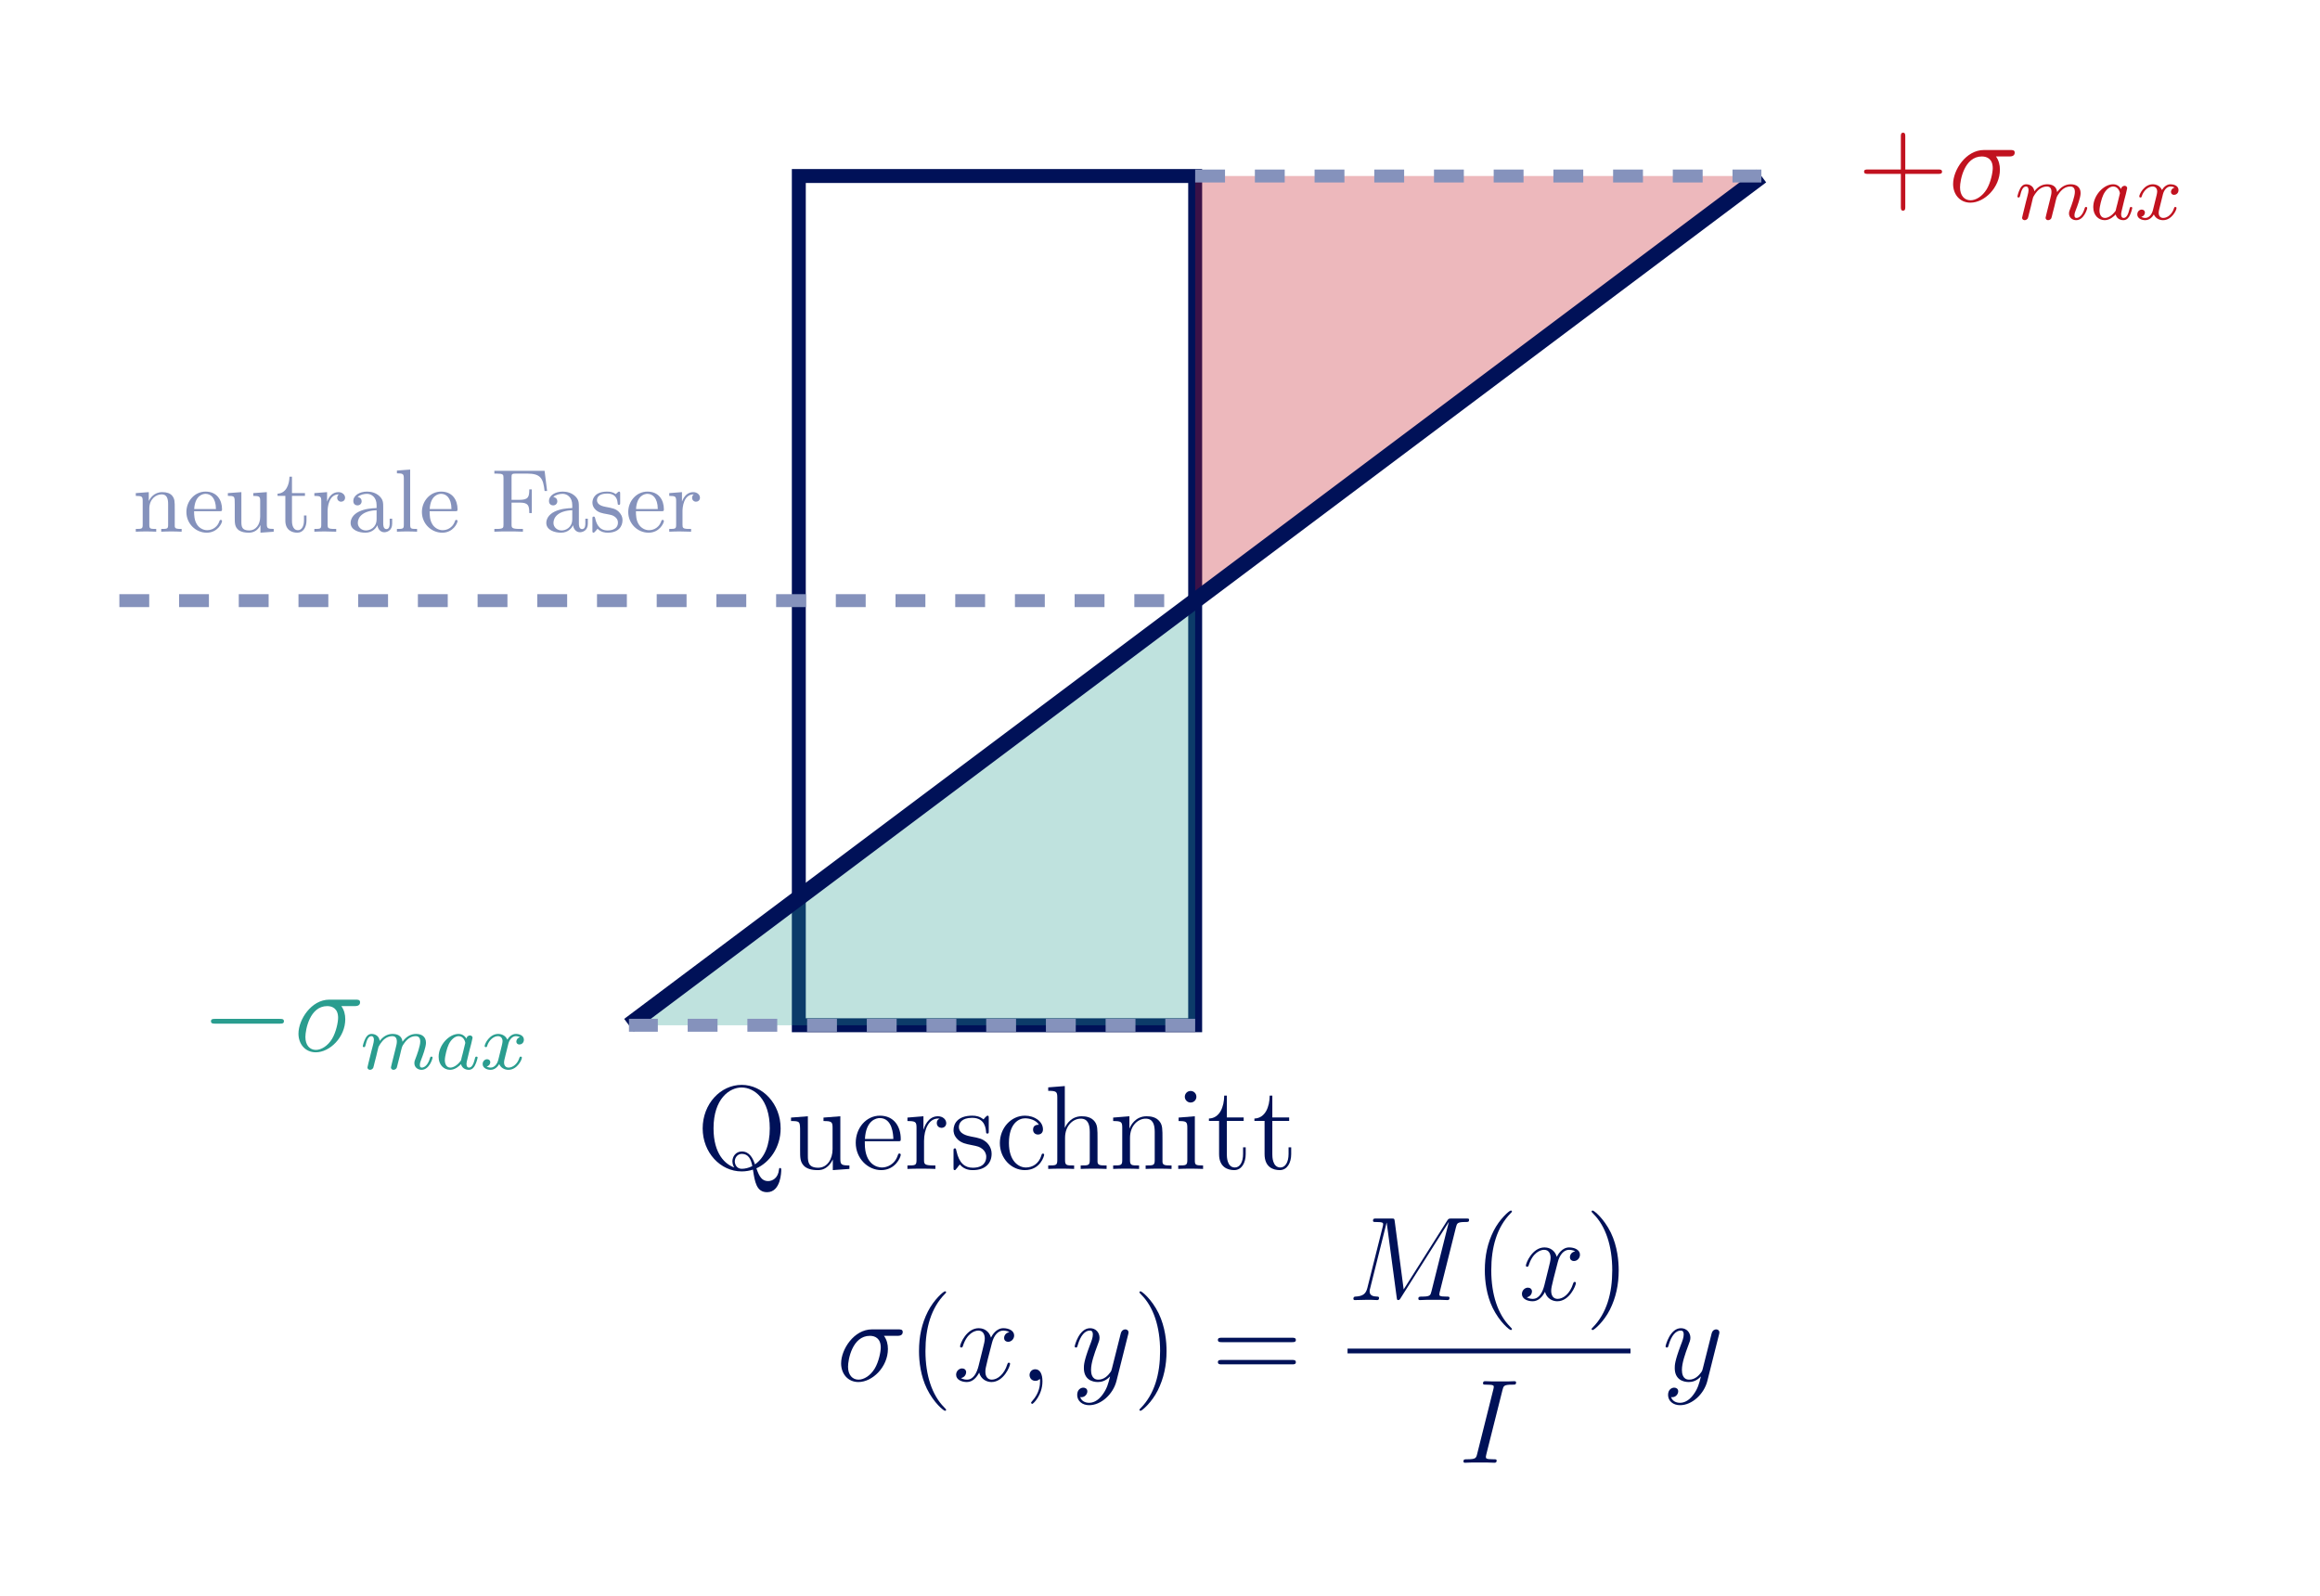
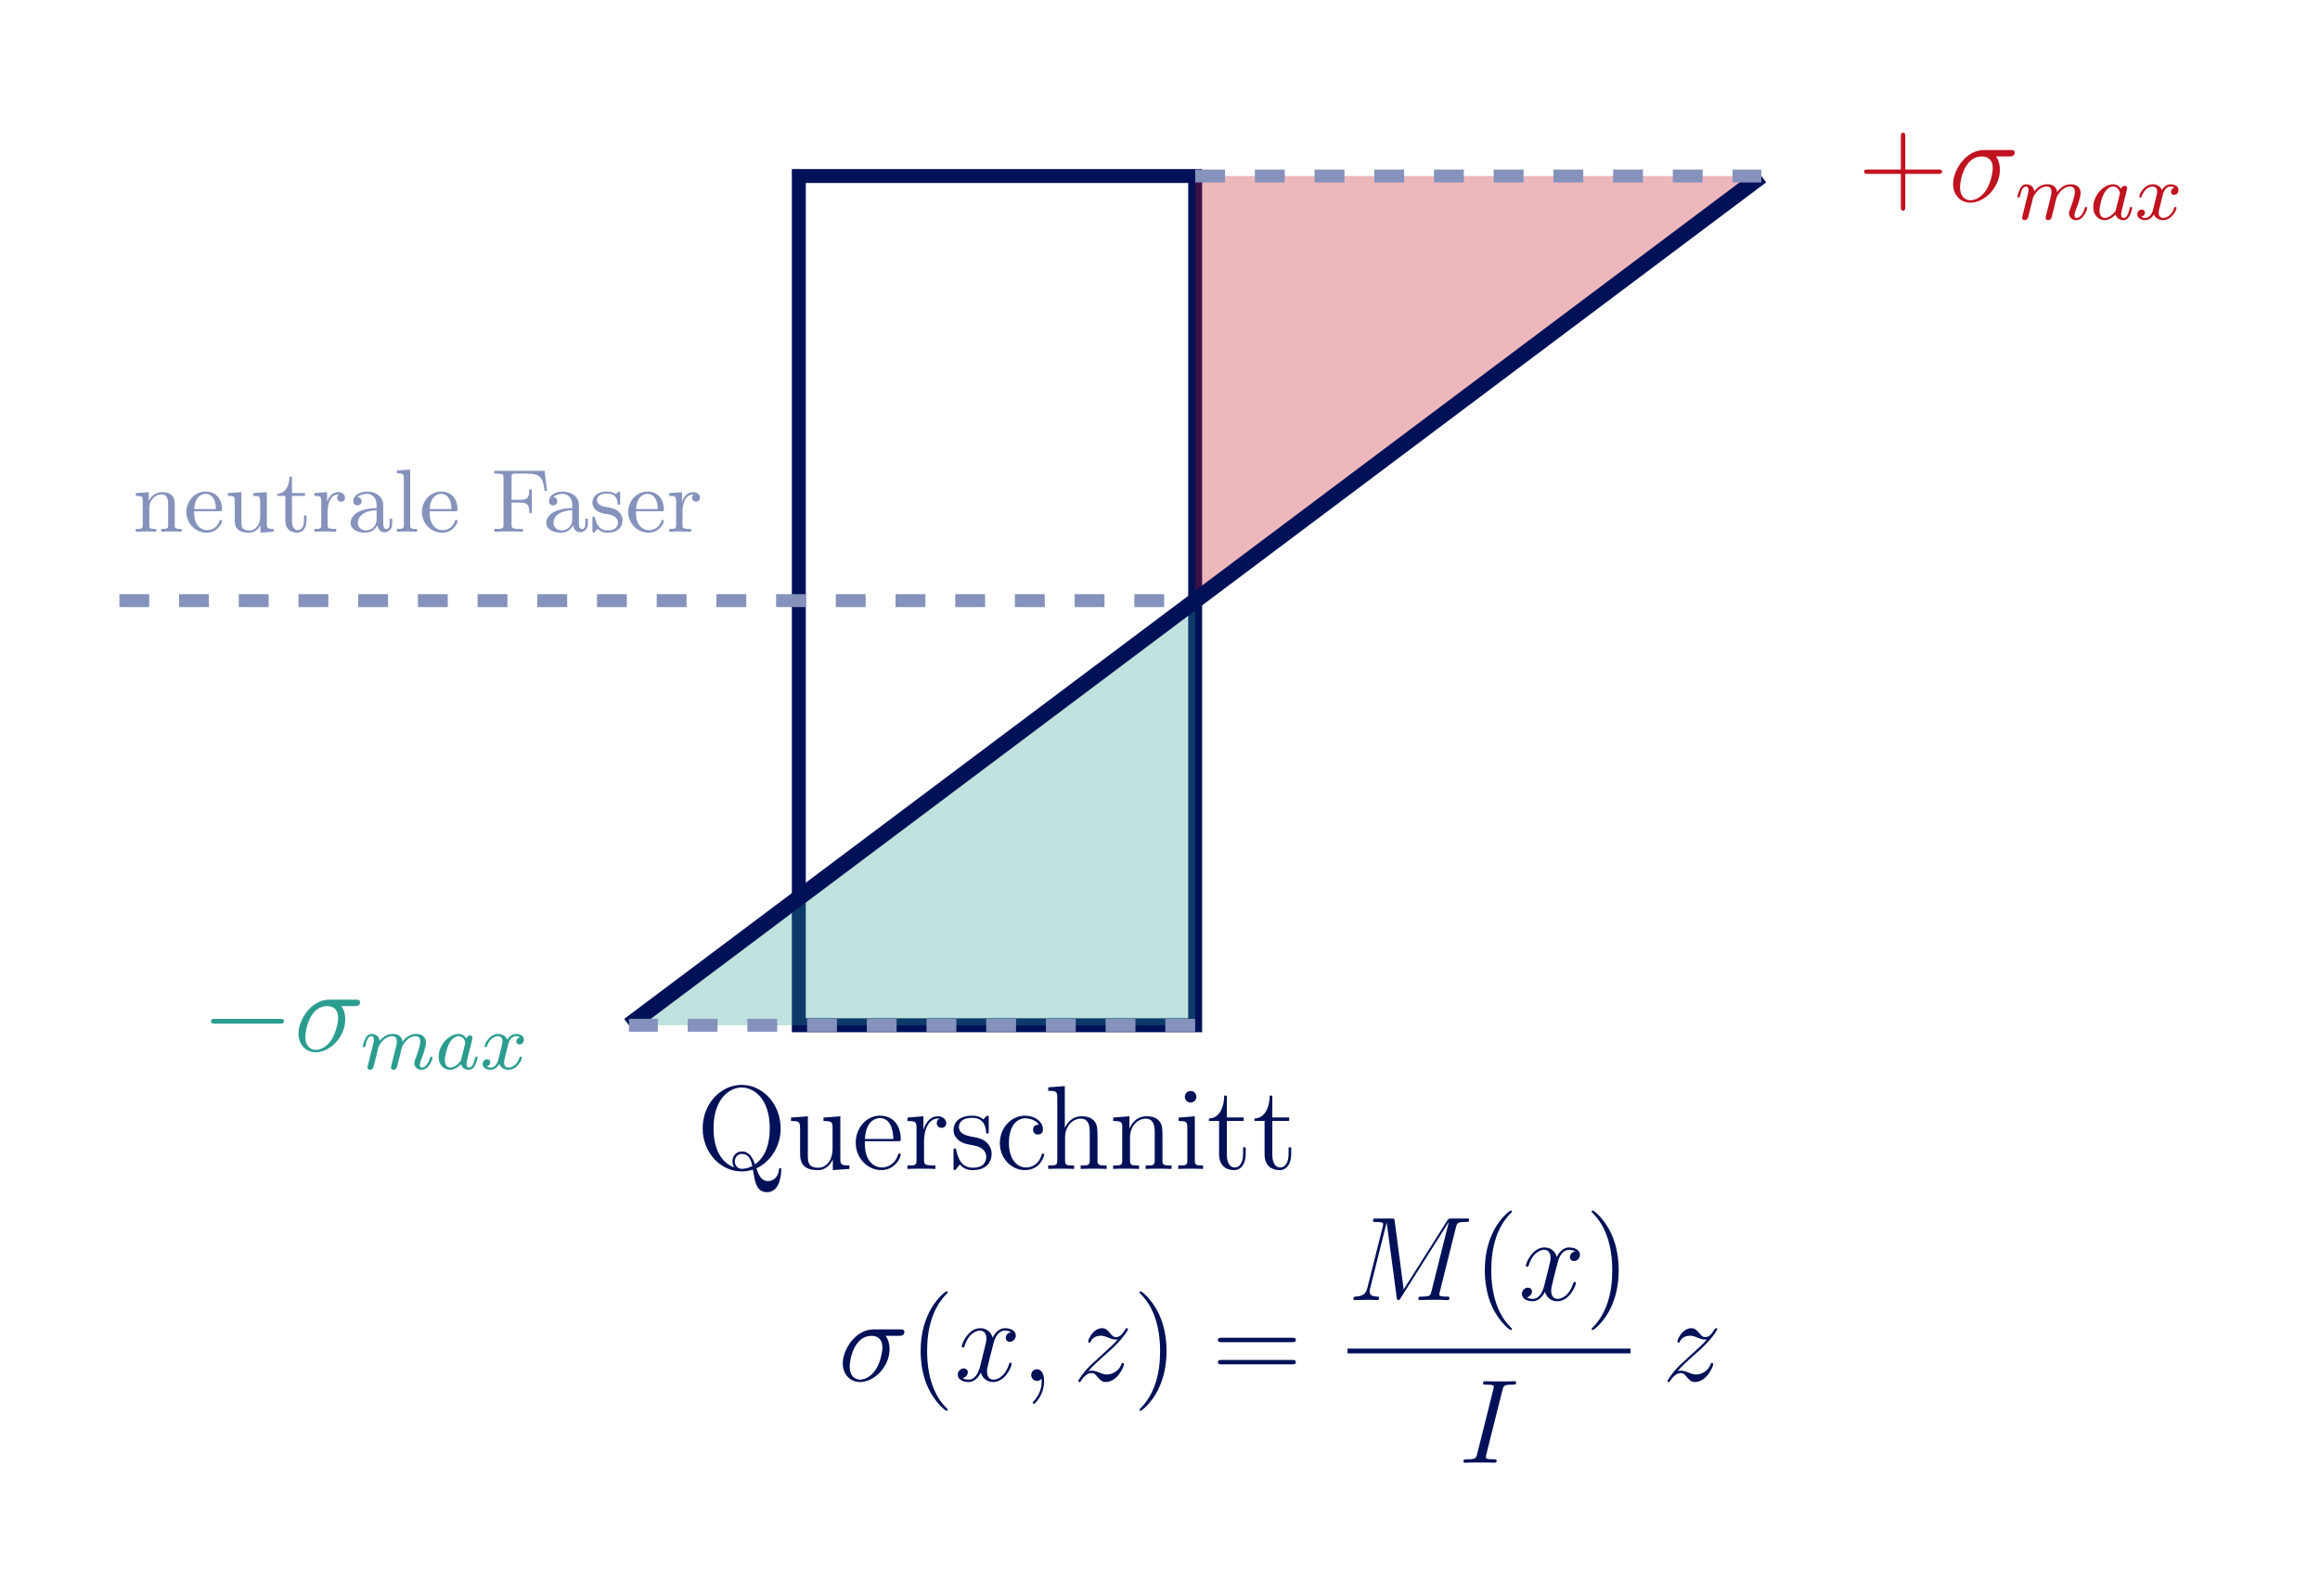
<svg xmlns="http://www.w3.org/2000/svg" xmlns:xlink="http://www.w3.org/1999/xlink" version="1.1" width="232.293" height="159.756" viewBox="0 0 232.293 159.756">
  <defs>
    <path id="font_1_77" d="M.547 0V.031C.496 .031 .471 .031 .47 .062V.254C.47 .337 .47 .366 .442 .401 .419 .429 .381 .442 .331 .442 .238 .442 .195 .373 .181 .345H.18V.442L.035 .431V.4C.103 .4 .112 .393 .112 .344V.077C.112 .031 .101 .031 .035 .031V0C.082 .002 .101 .003 .149 .003 .197 .003 .21 .002 .263 0V.031C.197 .031 .186 .031 .186 .077V.259C.186 .365 .261 .417 .324 .417 .383 .417 .396 .368 .396 .308V.077C.396 .031 .385 .031 .319 .031V0C.366 .002 .385 .003 .433 .003 .481 .003 .494 .002 .547 0Z" />
    <path id="font_1_50" d="M.427 .119C.427 .126 .422 .132 .413 .132 .403 .132 .4 .125 .399 .121 .365 .019 .276 .017 .261 .017 .213 .017 .172 .044 .149 .078 .116 .127 .115 .187 .115 .229H.4C.422 .229 .427 .229 .427 .25 .427 .353 .371 .448 .243 .448 .123 .448 .029 .344 .029 .22 .029 .089 .134-.011 .256-.011 .378-.011 .427 .096 .427 .119M.359 .253H.116C.125 .407 .215 .423 .243 .423 .298 .423 .358 .381 .359 .253Z" />
    <path id="font_1_109" d="M.547 0V.031C.479 .031 .47 .038 .47 .087V.442L.319 .431V.4C.387 .4 .396 .393 .396 .344V.167C.396 .078 .346 .014 .274 .014 .191 .014 .186 .057 .186 .111V.442L.035 .431V.4C.112 .4 .112 .397 .112 .308V.158C.112 .093 .112 .051 .158 .016 .187-.004 .228-.011 .268-.011 .32-.011 .369 .012 .398 .072H.399V-.011L.547 0Z" />
    <path id="font_1_105" d="M.342 .124V.181H.314V.127C.314 .053 .283 .017 .247 .017 .18 .017 .18 .105 .18 .123V.4H.325V.431H.18V.614H.152C.151 .53 .116 .428 .019 .425V.4H.106V.124C.106 .012 .187-.011 .24-.011 .307-.011 .342 .053 .342 .124V.124Z" />
    <path id="font_1_96" d="M.373 .38C.373 .412 .343 .442 .298 .442 .238 .442 .196 .4 .173 .338H.172V.442L.03 .431V.4C.098 .4 .107 .393 .107 .344V.077C.107 .031 .096 .031 .03 .031V0C.083 .002 .096 .003 .147 .003L.274 0V.031H.254C.181 .031 .178 .042 .178 .079V.229C.178 .27 .189 .417 .303 .417V.416C.301 .415 .285 .403 .285 .379 .285 .352 .306 .335 .329 .335 .35 .335 .373 .35 .373 .38Z" />
    <path id="font_1_28" d="M.497 .089V.145H.469V.09C.469 .079 .469 .029 .433 .029 .397 .029 .397 .077 .397 .093V.268C.397 .325 .397 .359 .352 .4 .315 .433 .267 .448 .217 .448 .133 .448 .063 .406 .063 .342 .063 .311 .084 .294 .11 .294 .137 .294 .156 .314 .156 .34 .156 .383 .111 .388 .111 .388 .138 .414 .186 .423 .215 .423 .266 .423 .323 .385 .323 .297V.264C.269 .262 .194 .257 .127 .225 .055 .19 .033 .138 .033 .098 .033 .016 .13-.011 .197-.011 .28-.011 .318 .044 .332 .072 .337 .03 .366-.006 .409-.006 .434-.006 .497 .009 .497 .089V.089M.323 .141C.323 .044 .248 .014 .204 .014 .157 .014 .113 .048 .113 .098 .113 .164 .17 .234 .323 .24V.141Z" />
    <path id="font_1_72" d="M.261 0V.031C.195 .031 .184 .031 .184 .077V.694L.036 .683V.652C.104 .652 .113 .645 .113 .596V.077C.113 .031 .102 .031 .036 .031V0C.083 .002 .102 .003 .148 .003 .195 .003 .212 .002 .261 0Z" />
    <path id="font_1_54" d="M.627 .455 .599 .68H.038V.649H.061C.138 .649 .14 .638 .14 .601V.079C.14 .042 .138 .031 .061 .031H.038V0C.083 .003 .145 .003 .191 .003 .231 .003 .322 .003 .357 0V.031H.325C.234 .031 .23 .043 .23 .08V.325H.32C.417 .325 .428 .293 .428 .208H.456V.473H.428C.428 .388 .417 .356 .32 .356H.23V.608C.23 .642 .232 .649 .279 .649H.405C.558 .649 .583 .593 .599 .455H.627Z" />
    <path id="font_1_98" d="M.37 .128C.37 .173 .35 .2 .328 .223 .294 .256 .258 .263 .184 .277 .158 .282 .085 .295 .085 .352 .085 .384 .108 .426 .199 .426 .307 .426 .314 .343 .316 .318 .317 .306 .317 .3 .33 .3 .344 .3 .344 .307 .344 .326V.422C.344 .439 .344 .448 .332 .448 .327 .448 .325 .448 .312 .436 .31 .434 .301 .425 .295 .42 .264 .442 .233 .448 .199 .448 .067 .448 .034 .375 .034 .324 .034 .292 .048 .266 .071 .244 .105 .213 .143 .206 .194 .197 .245 .187 .262 .184 .284 .167 .294 .159 .319 .14 .319 .102 .319 .014 .218 .014 .204 .014 .102 .014 .076 .099 .064 .153 .061 .163 .06 .169 .048 .169 .034 .169 .034 .161 .034 .143V.015C.034-.002 .034-.011 .046-.011 .052-.011 .053-.01 .071 .009 .075 .015 .086 .028 .091 .033 .133-.008 .179-.011 .204-.011 .327-.011 .37 .061 .37 .128Z" />
    <path id="font_2_90" d="M.712-.011C.712-.001 .712 .008 .702 .008 .694 .008 .694 .001 .693-.006 .686-.078 .637-.102 .602-.102 .551-.102 .528-.065 .504 .005 .612 .053 .707 .178 .707 .339 .707 .546 .555 .704 .381 .704 .203 .704 .054 .544 .054 .339 .054 .138 .202-.021 .381-.021 .414-.021 .448-.015 .475-.006 .491-.109 .504-.195 .594-.195 .711-.194 .712-.019 .712-.01V-.011M.616 .34C.616 .197 .572 .094 .492 .038 .475 .088 .447 .146 .382 .146 .332 .146 .303 .104 .303 .063 .303 .036 .317 .015 .319 .012 .245 .038 .145 .123 .145 .34 .145 .589 .28 .682 .38 .682 .485 .682 .616 .586 .616 .34M.47 .024C.44 .008 .408 .001 .381 .001 .338 .001 .323 .04 .323 .063 .323 .092 .344 .126 .382 .126 .439 .126 .459 .079 .47 .023V.024Z" />
    <path id="font_2_109" d="M.521 0V.029C.453 .029 .445 .036 .445 .085V.441L.304 .43V.401C.372 .401 .38 .394 .38 .345V.166C.38 .081 .335 .01 .26 .01 .178 .01 .173 .057 .173 .11V.441L.032 .43V.401C.108 .401 .108 .398 .108 .309V.159C.108 .097 .108 .061 .138 .028 .162 .002 .203-.01 .254-.01 .271-.01 .303-.01 .337 .019 .366 .042 .382 .08 .382 .08V-.01L.521 0Z" />
    <path id="font_2_50" d="M.407 .119C.407 .125 .402 .129 .396 .129 .388 .129 .386 .124 .384 .119 .358 .035 .291 .012 .249 .012 .207 .012 .106 .04 .106 .213V.232H.383C.405 .232 .407 .232 .407 .251 .407 .352 .353 .446 .232 .446 .118 .446 .03 .343 .03 .219 .03 .087 .132-.01 .243-.01 .362-.01 .407 .098 .407 .119M.345 .251H.107C.115 .408 .203 .426 .231 .426 .338 .426 .344 .285 .345 .251Z" />
    <path id="font_2_96" d="M.353 .383C.353 .413 .326 .441 .283 .441 .198 .441 .169 .349 .163 .33H.162V.441L.028 .43V.401C.096 .401 .104 .394 .104 .345V.074C.104 .029 .093 .029 .028 .029V0C.056 .002 .111 .002 .141 .002 .168 .002 .239 .002 .262 0V.029H.242C.169 .03 .167 .041 .167 .077V.234C.167 .331 .207 .422 .284 .422 .292 .422 .294 .422 .298 .421 .29 .417 .274 .411 .274 .384 .274 .355 .297 .344 .313 .344 .333 .344 .353 .357 .353 .384V.383Z" />
    <path id="font_2_98" d="M.352 .127C.352 .181 .319 .213 .31 .222 .274 .253 .247 .259 .181 .271 .151 .277 .078 .291 .078 .351 .078 .382 .099 .428 .189 .428 .298 .428 .304 .335 .306 .304 .307 .296 .314 .296 .317 .296 .328 .296 .328 .301 .328 .319V.423C.328 .441 .328 .446 .318 .446 .31 .446 .291 .424 .284 .415 .253 .44 .222 .446 .19 .446 .069 .446 .033 .38 .033 .325 .033 .314 .033 .279 .071 .244 .103 .216 .137 .209 .183 .2 .238 .189 .251 .186 .276 .166 .294 .151 .307 .129 .307 .101 .307 .058 .282 .01 .194 .01 .128 .01 .08 .048 .058 .148 .054 .166 .053 .168 .053 .168 .051 .172 .047 .172 .044 .172 .033 .172 .033 .167 .033 .149V.013C.033-.005 .033-.01 .043-.01 .048-.01 .049-.009 .066 .012 .071 .019 .071 .021 .086 .037 .124-.01 .178-.01 .195-.01 .3-.01 .352 .048 .352 .127Z" />
    <path id="font_2_43" d="M.406 .119C.406 .128 .399 .128 .396 .128 .387 .128 .386 .125 .383 .113 .361 .042 .307 .012 .253 .012 .192 .012 .111 .065 .111 .217 .111 .383 .196 .424 .246 .424 .284 .424 .339 .409 .362 .37 .35 .37 .313 .37 .313 .329 .313 .305 .33 .288 .354 .288 .377 .288 .396 .302 .396 .331 .396 .398 .326 .446 .245 .446 .128 .446 .035 .342 .035 .216 .035 .088 .131-.01 .244-.01 .376-.01 .406 .11 .406 .119Z" />
    <path id="font_2_63" d="M.521 0V.029C.471 .029 .446 .029 .445 .059V.243C.445 .336 .445 .364 .422 .396 .393 .435 .346 .441 .312 .441 .226 .441 .186 .376 .172 .345H.171V.694L.032 .683V.654C.1 .654 .108 .647 .108 .598V.074C.108 .029 .097 .029 .032 .029V0C.058 .002 .112 .002 .14 .002 .169 .002 .223 .002 .249 0V.029C.185 .029 .173 .029 .173 .074V.26C.173 .365 .242 .421 .304 .421 .366 .421 .38 .37 .38 .309V.074C.38 .029 .369 .029 .304 .029V0C.33 .002 .384 .002 .412 .002 .441 .002 .495 .002 .521 0Z" />
    <path id="font_2_77" d="M.521 0V.029C.471 .029 .446 .029 .445 .059V.243C.445 .337 .445 .365 .422 .396 .393 .435 .346 .441 .312 .441 .215 .441 .177 .359 .169 .339H.168V.441L.032 .43V.401C.1 .401 .108 .394 .108 .346V.074C.108 .029 .097 .029 .032 .029V0C.058 .002 .112 .002 .14 .002 .169 .002 .223 .002 .249 0V.029C.185 .029 .173 .029 .173 .074V.26C.173 .365 .242 .421 .304 .421 .366 .421 .38 .37 .38 .31V.074C.38 .029 .369 .029 .304 .029V0C.33 .002 .384 .002 .412 .002 .441 .002 .495 .002 .521 0Z" />
    <path id="font_2_66" d="M.241 0V.029C.176 .029 .172 .034 .172 .073V.441L.036 .43V.401C.1 .401 .109 .395 .109 .346V.074C.109 .029 .098 .029 .033 .029V0C.061 .002 .109 .002 .138 .002 .149 .002 .207 .002 .241 0M.185 .604C.185 .634 .161 .653 .137 .653 .109 .653 .088 .631 .088 .604 .088 .578 .11 .556 .136 .556 .166 .556 .185 .58 .185 .604Z" />
    <path id="font_2_105" d="M.326 .124V.181H.304V.126C.304 .054 .275 .012 .236 .012 .168 .012 .168 .105 .168 .122V.402H.309V.431H.168V.614H.146C.145 .52 .109 .425 .018 .422V.402H.103V.124C.103 .013 .177-.01 .23-.01 .293-.01 .326 .052 .326 .124Z" />
    <path id="font_3_3" d="M.399 .231H.675C.689 .231 .707 .231 .707 .249 .707 .268 .69 .268 .675 .268H.399V.544C.399 .558 .399 .576 .381 .576 .362 .576 .362 .559 .362 .544V.268H.086C.072 .268 .054 .268 .054 .25 .054 .231 .071 .231 .086 .231H.362V-.045C.362-.059 .362-.077 .38-.077 .399-.077 .399-.06 .399-.045V.231Z" />
    <path id="font_4_2" d="M.508 .377C.521 .377 .554 .377 .554 .409 .554 .431 .535 .431 .517 .431H.296C.146 .431 .038 .264 .038 .146 .038 .061 .093-.01 .183-.01 .301-.01 .43 .117 .43 .267 .43 .306 .421 .344 .397 .377H.508M.184 .01C.133 .01 .096 .049 .096 .118 .096 .178 .132 .377 .279 .377 .322 .377 .37 .356 .37 .279 .37 .244 .354 .16 .319 .102 .283 .043 .229 .01 .184 .01Z" />
    <path id="font_5_2" d="M.2 .164C.203 .179 .213 .217 .216 .232 .219 .242 .225 .266 .227 .276 .229 .281 .262 .346 .306 .379 .34 .405 .373 .413 .401 .413 .438 .413 .458 .391 .458 .345 .458 .321 .452 .298 .441 .253 .434 .227 .417 .16 .411 .133L.396 .073C.391 .056 .384 .026 .384 .021 .384-.002 .403-.01 .416-.01 .434-.01 .449 .002 .456 .014 .459 .02 .467 .054 .472 .075L.495 .164C.498 .179 .508 .217 .511 .232 .525 .286 .525 .287 .548 .32 .581 .369 .628 .413 .695 .413 .731 .413 .752 .392 .752 .345 .752 .29 .71 .175 .691 .127 .681 .101 .678 .094 .678 .075 .678 .018 .725-.01 .768-.01 .866-.01 .907 .13 .907 .143 .907 .153 .899 .156 .892 .156 .88 .156 .878 .149 .875 .139 .851 .056 .809 .018 .771 .018 .755 .018 .747 .028 .747 .051 .747 .074 .755 .096 .765 .121 .78 .159 .824 .274 .824 .33 .824 .405 .772 .441 .7 .441 .631 .441 .574 .405 .529 .343 .521 .423 .457 .441 .405 .441 .359 .441 .298 .425 .243 .353 .236 .413 .188 .441 .141 .441 .106 .441 .081 .42 .064 .386 .04 .339 .03 .29 .03 .288 .03 .279 .037 .275 .045 .275 .058 .275 .059 .279 .066 .305 .078 .354 .096 .413 .138 .413 .164 .413 .17 .388 .17 .366 .17 .348 .165 .329 .157 .296 .155 .288 .14 .229 .136 .215L.099 .065C.095 .05 .089 .025 .089 .021 .089-.002 .108-.01 .121-.01 .139-.01 .154 .002 .161 .014 .164 .02 .172 .054 .177 .075L.2 .164Z" />
    <path id="font_5_1" d="M.392 .381C.383 .398 .354 .441 .293 .441 .174 .441 .043 .302 .043 .154 .043 .05 .11-.01 .187-.01 .251-.01 .306 .041 .324 .061 .342-.008 .41-.01 .422-.01 .468-.01 .491 .028 .499 .045 .519 .081 .533 .139 .533 .143 .533 .149 .529 .156 .517 .156 .505 .156 .503 .15 .497 .125 .483 .07 .464 .018 .425 .018 .402 .018 .393 .037 .393 .065 .393 .082 .402 .116 .408 .141 .414 .166 .429 .226 .433 .244L.453 .32C.458 .344 .469 .386 .469 .391 .469 .414 .45 .422 .437 .422 .422 .422 .397 .412 .392 .381M.324 .108C.274 .039 .222 .018 .19 .018 .144 .018 .121 .06 .121 .112 .121 .159 .148 .266 .17 .31 .199 .371 .248 .413 .294 .413 .359 .413 .378 .34 .378 .328 .378 .324 .353 .226 .347 .2 .334 .153 .334 .151 .324 .108Z" />
    <path id="font_5_4" d="M.501 .399C.457 .388 .455 .349 .455 .345 .455 .323 .472 .308 .494 .308 .516 .308 .55 .325 .55 .368 .55 .425 .487 .441 .45 .441 .403 .441 .365 .408 .342 .369 .32 .422 .268 .441 .227 .441 .118 .441 .057 .316 .057 .288 .057 .279 .064 .275 .072 .275 .084 .275 .086 .28 .089 .292 .112 .365 .172 .413 .224 .413 .263 .413 .282 .385 .282 .349 .282 .329 .27 .283 .262 .251 .255 .222 .233 .133 .228 .114 .214 .06 .178 .018 .133 .018 .129 .018 .103 .018 .082 .032 .128 .043 .128 .085 .128 .086 .128 .109 .11 .123 .088 .123 .061 .123 .032 .1 .032 .062 .032 .016 .081-.01 .132-.01 .185-.01 .222 .03 .24 .062 .262 .013 .308-.01 .356-.01 .465-.01 .525 .115 .525 .143 .525 .153 .517 .156 .51 .156 .498 .156 .496 .149 .493 .139 .473 .072 .416 .018 .358 .018 .325 .018 .301 .04 .301 .082 .301 .102 .307 .125 .321 .181 .328 .211 .35 .299 .355 .318 .369 .37 .404 .413 .449 .413 .454 .413 .48 .413 .501 .399Z" />
    <path id="font_6_1" d="M.659 .23C.676 .23 .694 .23 .694 .25 .694 .27 .676 .27 .659 .27H.118C.101 .27 .083 .27 .083 .25 .083 .23 .101 .23 .118 .23H.659Z" />
    <path id="font_3_1" d="M.325-.243C.325-.24 .325-.238 .308-.221 .208-.12 .152 .045 .152 .249 .152 .443 .199 .61 .315 .728 .325 .737 .325 .739 .325 .742 .325 .748 .32 .75 .316 .75 .303 .75 .221 .678 .172 .58 .121 .479 .098 .372 .098 .249 .098 .16 .112 .041 .164-.066 .223-.186 .305-.251 .316-.251 .32-.251 .325-.249 .325-.243Z" />
    <path id="font_4_13" d="M.474 .408C.442 .402 .43 .378 .43 .359 .43 .335 .449 .327 .463 .327 .493 .327 .514 .353 .514 .38 .514 .422 .466 .441 .424 .441 .363 .441 .329 .381 .32 .362 .297 .437 .235 .441 .217 .441 .115 .441 .061 .31 .061 .288 .061 .284 .065 .279 .072 .279 .08 .279 .082 .285 .084 .289 .118 .4 .185 .421 .214 .421 .259 .421 .268 .379 .268 .355 .268 .333 .262 .31 .25 .262L.216 .125C.201 .065 .172 .01 .119 .01 .114 .01 .089 .01 .068 .023 .104 .03 .112 .06 .112 .072 .112 .092 .097 .104 .078 .104 .054 .104 .028 .083 .028 .051 .028 .009 .075-.01 .118-.01 .166-.01 .2 .028 .221 .069 .237 .01 .287-.01 .324-.01 .426-.01 .48 .121 .48 .143 .48 .148 .476 .152 .47 .152 .461 .152 .46 .147 .457 .139 .43 .051 .372 .01 .327 .01 .292 .01 .273 .036 .273 .077 .273 .099 .277 .115 .293 .181L.328 .317C.343 .377 .377 .421 .423 .421 .425 .421 .453 .421 .474 .408Z" />
    <path id="font_4_4" d="M.195-.004C.195 .054 .176 .097 .135 .097 .103 .097 .087 .071 .087 .049 .087 .027 .102 0 .136 0 .149 0 .16 .004 .169 .013 .171 .015 .172 .015 .173 .015 .175 .015 .175 .001 .175-.004 .175-.037 .169-.102 .111-.167 .1-.179 .1-.181 .1-.183 .1-.188 .105-.193 .11-.193 .118-.193 .195-.119 .195-.004Z" />
-     <path id="font_4_14" d="M.263-.112C.236-.15 .197-.184 .148-.184 .136-.184 .088-.182 .073-.136 .076-.137 .081-.137 .083-.137 .113-.137 .133-.111 .133-.088 .133-.065 .114-.057 .099-.057 .083-.057 .048-.069 .048-.118 .048-.169 .091-.204 .148-.204 .248-.204 .349-.112 .377-.001L.475 .389C.476 .394 .478 .4 .478 .406 .478 .421 .466 .431 .451 .431 .442 .431 .421 .427 .413 .397L.339 .103C.334 .085 .334 .083 .326 .072 .306 .044 .273 .01 .225 .01 .169 .01 .164 .065 .164 .092 .164 .149 .191 .226 .218 .298 .229 .327 .235 .341 .235 .361 .235 .403 .205 .441 .156 .441 .064 .441 .027 .296 .027 .288 .027 .284 .031 .279 .038 .279 .047 .279 .048 .283 .052 .297 .076 .381 .114 .421 .153 .421 .162 .421 .179 .421 .179 .388 .179 .362 .168 .333 .153 .295 .104 .164 .104 .131 .104 .107 .104 .012 .172-.01 .222-.01 .251-.01 .287-.001 .322 .036L.323 .035C.308-.024 .298-.063 .263-.112Z" />
+     <path id="font_4_14" d="M.127 .081C.17 .13 .205 .161 .255 .206 .315 .258 .341 .283 .355 .298 .425 .367 .46 .425 .46 .433 .46 .441 .452 .441 .45 .441 .443 .441 .441 .437 .436 .43 .411 .387 .387 .366 .361 .366 .34 .366 .329 .375 .31 .399 .289 .424 .272 .441 .243 .441 .17 .441 .126 .35 .126 .329 .126 .326 .127 .32 .136 .32 .144 .32 .145 .324 .148 .331 .165 .371 .213 .378 .232 .378 .253 .378 .273 .371 .294 .362 .332 .346 .348 .346 .358 .346 .365 .346 .369 .346 .374 .347 .341 .308 .287 .26 .242 .219L.141 .126C.08 .064 .043 .005 .043-.002 .043-.008 .048-.01 .054-.01 .06-.01 .061-.009 .068 .003 .084 .028 .116 .065 .153 .065 .174 .065 .184 .058 .204 .033 .223 .011 .24-.01 .272-.01 .37-.01 .426 .117 .426 .14 .426 .144 .425 .15 .415 .15 .407 .15 .406 .146 .403 .136 .381 .077 .322 .053 .283 .053 .262 .053 .242 .06 .221 .069 .181 .085 .17 .085 .157 .085 .147 .085 .136 .085 .127 .081Z" />
    <path id="font_3_2" d="M.282 .249C.282 .325 .272 .449 .216 .565 .157 .685 .075 .75 .064 .75 .06 .75 .055 .748 .055 .742 .055 .739 .055 .737 .072 .72 .172 .619 .228 .454 .228 .25 .228 .056 .181-.111 .065-.229 .055-.238 .055-.24 .055-.243 .055-.249 .06-.251 .064-.251 .077-.251 .159-.179 .208-.081 .259 .021 .282 .129 .282 .249Z" />
    <path id="font_3_5" d="M.675 .324C.689 .324 .707 .324 .707 .342 .707 .361 .69 .361 .675 .361H.086C.072 .361 .054 .361 .054 .343 .054 .324 .071 .324 .086 .324H.675M.675 .138C.689 .138 .707 .138 .707 .156 .707 .175 .69 .175 .675 .175H.086C.072 .175 .054 .175 .054 .157 .054 .138 .071 .138 .086 .138H.675Z" />
    <path id="font_4_10" d="M.908 .61C.917 .644 .919 .654 .99 .654 1.009 .654 1.018 .654 1.018 .673 1.018 .683 1.011 .683 .992 .683H.872C.847 .683 .846 .682 .835 .666L.47 .089 .395 .661C.392 .683 .391 .683 .365 .683H.241C.222 .683 .213 .683 .213 .664 .213 .654 .222 .654 .237 .654 .298 .654 .298 .646 .298 .635 .298 .633 .298 .627 .294 .612L.166 .102C.154 .054 .131 .032 .064 .029 .061 .029 .049 .028 .049 .011 .049 0 .058 0 .062 0 .082 0 .133 .002 .153 .002H.201C.215 .002 .232 0 .246 0 .253 0 .264 0 .264 .019 .264 .028 .254 .029 .25 .029 .217 .03 .185 .036 .185 .072 .185 .082 .185 .083 .189 .097L.327 .648H.328L.411 .027C.414 .003 .415 0 .424 0 .435 0 .44 .008 .445 .017L.847 .653H.848L.703 .074C.694 .039 .692 .029 .622 .029 .603 .029 .593 .029 .593 .011 .593 0 .602 0 .608 0 .625 0 .645 .002 .662 .002H.78C.797 .002 .818 0 .835 0 .843 0 .854 0 .854 .019 .854 .029 .845 .029 .83 .029 .769 .029 .769 .037 .769 .047 .769 .048 .769 .055 .771 .063L.908 .61Z" />
    <path id="font_4_8" d="M.368 .609C.377 .644 .379 .654 .452 .654 .474 .654 .482 .654 .482 .673 .482 .683 .471 .683 .468 .683 .45 .683 .428 .681 .41 .681H.287C.267 .681 .244 .683 .224 .683 .216 .683 .205 .683 .205 .664 .205 .654 .213 .654 .233 .654 .295 .654 .295 .646 .295 .635 .295 .628 .293 .622 .291 .613L.156 .074C.147 .039 .145 .029 .072 .029 .05 .029 .041 .029 .041 .01 .041 0 .051 0 .056 0 .074 0 .096 .002 .114 .002H.237C.257 .002 .279 0 .299 0 .307 0 .319 0 .319 .018 .319 .029 .313 .029 .291 .029 .229 .029 .229 .037 .229 .049 .229 .051 .229 .056 .233 .072L.368 .609Z" />
  </defs>
  <path transform="matrix(1,0,0,-1,79.983,60.145)" stroke-width="1.395" stroke-linecap="butt" stroke-miterlimit="10" stroke-linejoin="miter" fill="none" stroke="#001158" d="M0-42.52V42.52H39.685V-42.52ZM39.685 42.52" />
  <path transform="matrix(1,0,0,-1,79.983,60.145)" stroke-width="1.295" stroke-linecap="butt" stroke-dasharray="2.989,2.989" stroke-miterlimit="10" stroke-linejoin="miter" fill="none" stroke="#8592bc" d="M-68.031 0H39.685" />
  <use data-text="n" xlink:href="#font_1_77" transform="matrix(8.96638,0,0,-8.96638,13.283,53.243)" fill="#8592bc" />
  <use data-text="e" xlink:href="#font_1_50" transform="matrix(8.96638,0,0,-8.96638,18.40281,53.243)" fill="#8592bc" />
  <use data-text="u" xlink:href="#font_1_109" transform="matrix(8.96638,0,0,-8.96638,22.50044,53.243)" fill="#8592bc" />
  <use data-text="t" xlink:href="#font_1_105" transform="matrix(8.96638,0,0,-8.96638,27.62025,53.243)" fill="#8592bc" />
  <use data-text="r" xlink:href="#font_1_96" transform="matrix(8.96638,0,0,-8.96638,31.2068,53.243)" fill="#8592bc" />
  <use data-text="a" xlink:href="#font_1_28" transform="matrix(8.96638,0,0,-8.96638,34.81128,53.243)" fill="#8592bc" />
  <use data-text="l" xlink:href="#font_1_72" transform="matrix(8.96638,0,0,-8.96638,39.42,53.243)" fill="#8592bc" />
  <use data-text="e" xlink:href="#font_1_50" transform="matrix(8.96638,0,0,-8.96638,41.98439,53.243)" fill="#8592bc" />
  <use data-text="F" xlink:href="#font_1_54" transform="matrix(8.96638,0,0,-8.96638,49.15749,53.243)" fill="#8592bc" />
  <use data-text="a" xlink:href="#font_1_28" transform="matrix(8.96638,0,0,-8.96638,54.40283,53.243)" fill="#8592bc" />
  <use data-text="s" xlink:href="#font_1_98" transform="matrix(8.96638,0,0,-8.96638,59.01154,53.243)" fill="#8592bc" />
  <use data-text="e" xlink:href="#font_1_50" transform="matrix(8.96638,0,0,-8.96638,62.64293,53.243)" fill="#8592bc" />
  <use data-text="r" xlink:href="#font_1_96" transform="matrix(8.96638,0,0,-8.96638,66.74057,53.243)" fill="#8592bc" />
  <use data-text="Q" xlink:href="#font_2_90" transform="matrix(11.95517,0,0,-11.95517,69.71,117.051)" fill="#001158" />
  <use data-text="u" xlink:href="#font_2_109" transform="matrix(11.95517,0,0,-11.95517,78.81984,117.051)" fill="#001158" />
  <use data-text="e" xlink:href="#font_2_50" transform="matrix(11.95517,0,0,-11.95517,85.32346,117.051)" fill="#001158" />
  <use data-text="r" xlink:href="#font_2_96" transform="matrix(11.95517,0,0,-11.95517,90.52396,117.051)" fill="#001158" />
  <use data-text="s" xlink:href="#font_2_98" transform="matrix(11.95517,0,0,-11.95517,95.07887,117.051)" fill="#001158" />
  <use data-text="c" xlink:href="#font_2_43" transform="matrix(11.95517,0,0,-11.95517,99.69357,117.051)" fill="#001158" />
  <use data-text="h" xlink:href="#font_2_63" transform="matrix(11.95517,0,0,-11.95517,104.5713,117.051)" fill="#001158" />
  <use data-text="n" xlink:href="#font_2_77" transform="matrix(11.95517,0,0,-11.95517,111.0749,117.051)" fill="#001158" />
  <use data-text="i" xlink:href="#font_2_66" transform="matrix(11.95517,0,0,-11.95517,117.5785,117.051)" fill="#001158" />
  <use data-text="t" xlink:href="#font_2_105" transform="matrix(11.95517,0,0,-11.95517,120.8303,117.051)" fill="#001158" />
  <use data-text="t" xlink:href="#font_2_105" transform="matrix(11.95517,0,0,-11.95517,125.3852,117.051)" fill="#001158" />
  <path transform="matrix(1,0,0,-1,79.983,60.145)" d="M39.685 0V42.52H96.378Z" fill="#c1121f" fill-opacity=".3" />
  <path transform="matrix(1,0,0,-1,79.983,60.145)" d="M39.685 0V-42.52H-17.008Z" fill="#2a9d8f" fill-opacity=".3" />
  <path transform="matrix(1,0,0,-1,79.983,60.145)" stroke-width="1.594" stroke-linecap="butt" stroke-miterlimit="10" stroke-linejoin="miter" fill="none" stroke="#001158" d="M96.378 42.52 39.685 0-17.008-42.52" />
  <path transform="matrix(1,0,0,-1,79.983,60.145)" stroke-width="1.295" stroke-linecap="butt" stroke-dasharray="2.989,2.989" stroke-miterlimit="10" stroke-linejoin="miter" fill="none" stroke="#8592bc" d="M39.685 42.52H96.378" />
  <path transform="matrix(1,0,0,-1,79.983,60.145)" stroke-width="1.295" stroke-linecap="butt" stroke-dasharray="2.989,2.989" stroke-miterlimit="10" stroke-linejoin="miter" fill="none" stroke="#8592bc" d="M39.685-42.52H-17.008" />
  <use data-text="+" xlink:href="#font_3_3" transform="matrix(11.95517,0,0,-11.95517,185.998,20.174)" fill="#c1121f" />
  <use data-text="σ" xlink:href="#font_4_2" transform="matrix(11.95517,0,0,-11.95517,195.103,20.174)" fill="#c1121f" />
  <use data-text="m" xlink:href="#font_5_2" transform="matrix(7.97011,0,0,-7.97011,201.756,21.967)" fill="#c1121f" />
  <use data-text="a" xlink:href="#font_5_1" transform="matrix(7.97011,0,0,-7.97011,209.2479,21.967)" fill="#c1121f" />
  <use data-text="x" xlink:href="#font_5_4" transform="matrix(7.97011,0,0,-7.97011,213.743,21.967)" fill="#c1121f" />
  <use data-text="−" xlink:href="#font_6_1" transform="matrix(11.95517,0,0,-11.95517,20.132,105.254)" fill="#2a9d8f" />
  <use data-text="σ" xlink:href="#font_4_2" transform="matrix(11.95517,0,0,-11.95517,29.43,105.254)" fill="#2a9d8f" />
  <use data-text="m" xlink:href="#font_5_2" transform="matrix(7.97011,0,0,-7.97011,36.084,107.048)" fill="#2a9d8f" />
  <use data-text="a" xlink:href="#font_5_1" transform="matrix(7.97011,0,0,-7.97011,43.57591,107.048)" fill="#2a9d8f" />
  <use data-text="x" xlink:href="#font_5_4" transform="matrix(7.97011,0,0,-7.97011,48.07105,107.048)" fill="#2a9d8f" />
-   <use data-text="σ" xlink:href="#font_4_2" transform="matrix(11.95517,0,0,-11.95517,83.763,138.272)" fill="#001158" />
-   <use data-text="(" xlink:href="#font_3_1" transform="matrix(11.95517,0,0,-11.95517,90.845,138.272)" fill="#001158" />
-   <use data-text="x" xlink:href="#font_4_13" transform="matrix(11.95517,0,0,-11.95517,95.398,138.272)" fill="#001158" />
-   <use data-text="," xlink:href="#font_4_4" transform="matrix(11.95517,0,0,-11.95517,102.0451,138.272)" fill="#001158" />
-   <use data-text="y" xlink:href="#font_4_14" transform="matrix(11.95517,0,0,-11.95517,107.2814,138.272)" fill="#001158" />
+   <use data-text="σ" xlink:href="#font_4_2" transform="matrix(11.95517,0,0,-11.95517,83.929,138.272)" fill="#001158" />
+   <use data-text="(" xlink:href="#font_3_1" transform="matrix(11.95517,0,0,-11.95517,91.011,138.272)" fill="#001158" />
+   <use data-text="x" xlink:href="#font_4_13" transform="matrix(11.95517,0,0,-11.95517,95.564,138.272)" fill="#001158" />
+   <use data-text="," xlink:href="#font_4_4" transform="matrix(11.95517,0,0,-11.95517,102.2111,138.272)" fill="#001158" />
+   <use data-text="z" xlink:href="#font_4_14" transform="matrix(11.95517,0,0,-11.95517,107.4474,138.272)" fill="#001158" />
  <use data-text=")" xlink:href="#font_3_2" transform="matrix(11.95517,0,0,-11.95517,113.431,138.272)" fill="#001158" />
  <use data-text="=" xlink:href="#font_3_5" transform="matrix(11.95517,0,0,-11.95517,121.2975,138.272)" fill="#001158" />
  <use data-text="M" xlink:href="#font_4_10" transform="matrix(11.95517,0,0,-11.95517,134.925,130.184)" fill="#001158" />
  <use data-text="(" xlink:href="#font_3_1" transform="matrix(11.95517,0,0,-11.95517,147.498,130.184)" fill="#001158" />
  <use data-text="x" xlink:href="#font_4_13" transform="matrix(11.95517,0,0,-11.95517,152.051,130.184)" fill="#001158" />
  <use data-text=")" xlink:href="#font_3_2" transform="matrix(11.95517,0,0,-11.95517,158.703,130.184)" fill="#001158" />
  <path transform="matrix(1,0,0,-1,134.925,135.283)" stroke-width=".478" stroke-linecap="butt" stroke-miterlimit="10" stroke-linejoin="miter" fill="none" stroke="#001158" d="M0 0H28.33" />
  <use data-text="I" xlink:href="#font_4_8" transform="matrix(11.95517,0,0,-11.95517,146.039,146.473)" fill="#001158" />
-   <use data-text="y" xlink:href="#font_4_14" transform="matrix(11.95517,0,0,-11.95517,166.443,138.272)" fill="#001158" />
+   <use data-text="z" xlink:href="#font_4_14" transform="matrix(11.95517,0,0,-11.95517,166.443,138.272)" fill="#001158" />
</svg>
